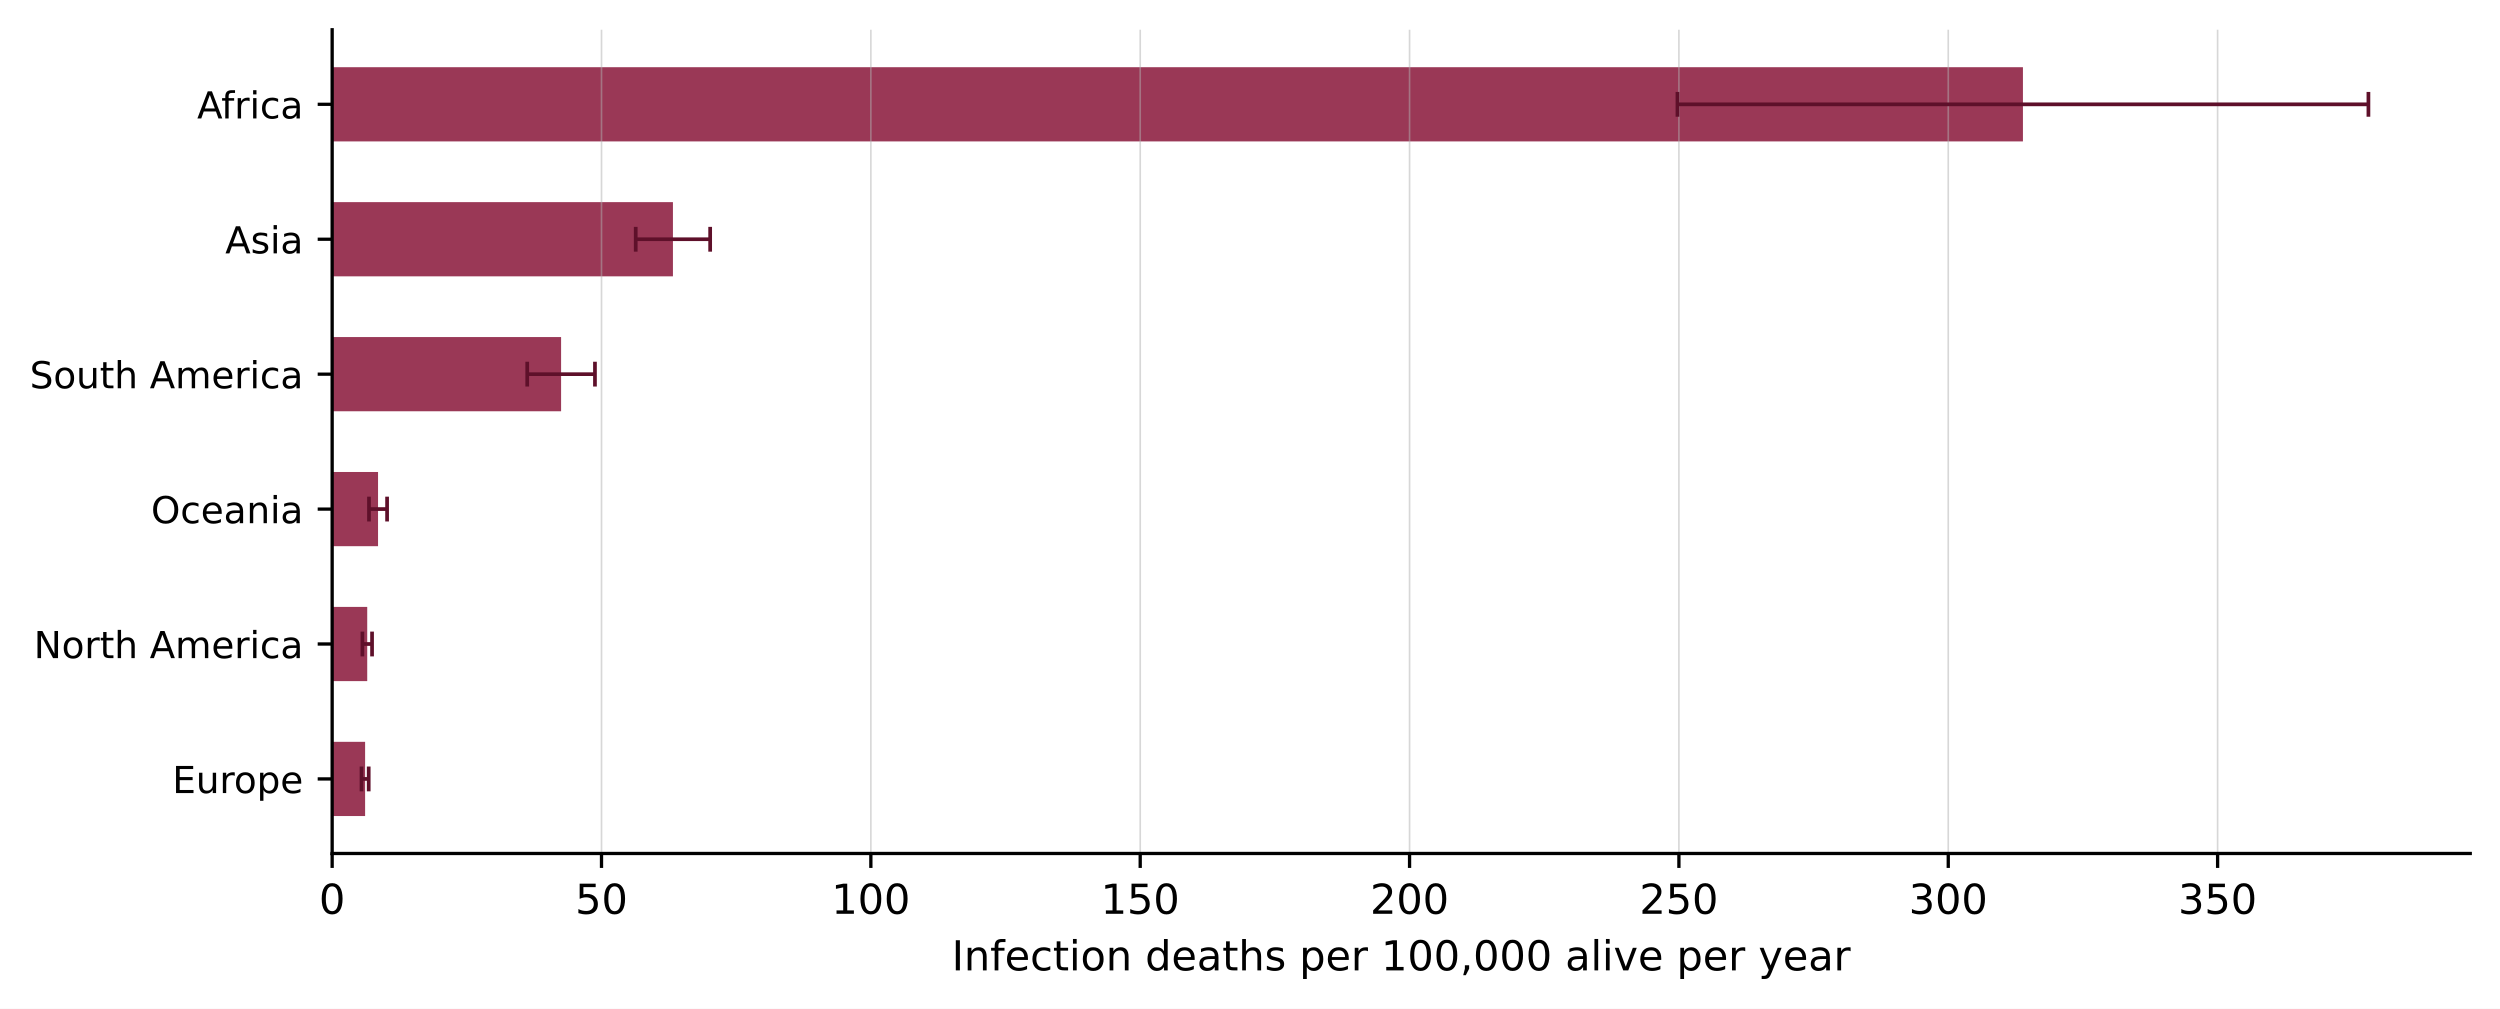
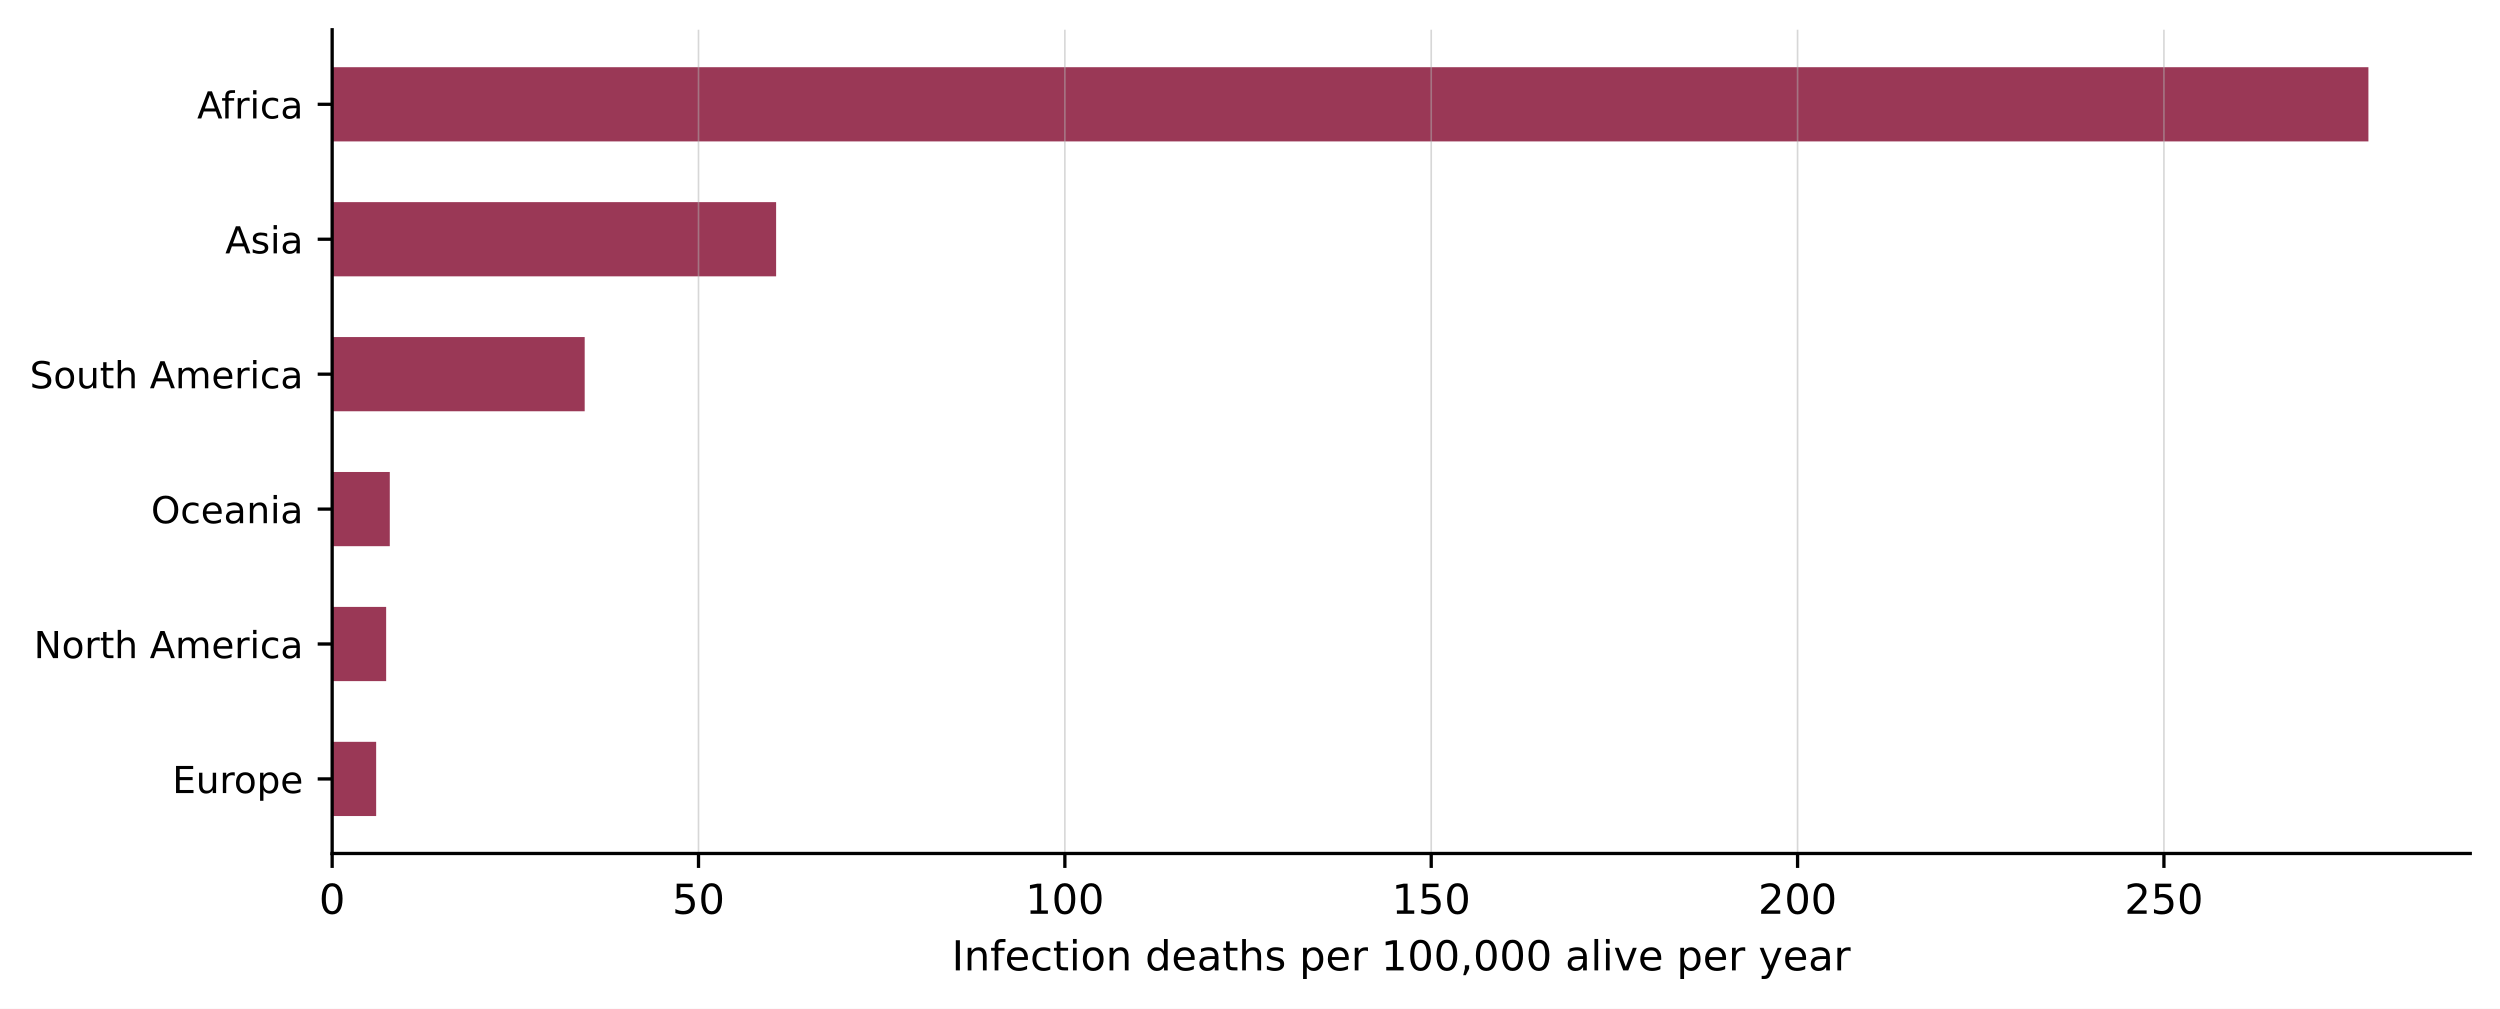
<svg xmlns="http://www.w3.org/2000/svg" xmlns:xlink="http://www.w3.org/1999/xlink" width="604.702pt" height="243.996pt" viewBox="0 0 604.702 243.996" version="1.1">
  <defs>
    <style type="text/css">*{stroke-linejoin: round; stroke-linecap: butt}</style>
  </defs>
  <g id="figure_1">
    <g id="patch_1">
      <path d="M 0 243.996  L 604.702 243.996  L 604.702 0  L 0 0  z " style="fill: #ffffff" />
    </g>
    <g id="axes_1">
      <g id="patch_2">
        <path d="M 80.342 206.44  L 597.502 206.44  L 597.502 7.2  L 80.342 7.2  z " style="fill: #ffffff" />
      </g>
      <g id="patch_3">
-         <path d="M 80.342 197.384  L 88.312 197.384  L 88.312 179.434  L 80.342 179.434  z " clip-path="url(#pa3aabe241b)" style="fill: #8c1d40; opacity: 0.88" />
+         <path d="M 80.342 197.384  L 90.985 197.384  L 90.985 179.434  L 80.342 179.434  z " clip-path="url(#p1174bcd8d8)" style="fill: #8c1d40; opacity: 0.88" />
      </g>
      <g id="patch_4">
-         <path d="M 80.342 164.748  L 88.825 164.748  L 88.825 146.799  L 80.342 146.799  z " clip-path="url(#pa3aabe241b)" style="fill: #8c1d40; opacity: 0.88" />
+         <path d="M 80.342 164.748  L 93.402 164.748  L 93.402 146.799  L 80.342 146.799  z " clip-path="url(#p1174bcd8d8)" style="fill: #8c1d40; opacity: 0.88" />
      </g>
      <g id="patch_5">
-         <path d="M 80.342 132.113  L 91.441 132.113  L 91.441 114.163  L 80.342 114.163  z " clip-path="url(#pa3aabe241b)" style="fill: #8c1d40; opacity: 0.88" />
+         <path d="M 80.342 132.113  L 94.282 132.113  L 94.282 114.163  L 80.342 114.163  z " clip-path="url(#p1174bcd8d8)" style="fill: #8c1d40; opacity: 0.88" />
      </g>
      <g id="patch_6">
-         <path d="M 80.342 99.477  L 135.718 99.477  L 135.718 81.527  L 80.342 81.527  z " clip-path="url(#pa3aabe241b)" style="fill: #8c1d40; opacity: 0.88" />
+         <path d="M 80.342 99.477  L 141.426 99.477  L 141.426 81.527  L 80.342 81.527  z " clip-path="url(#p1174bcd8d8)" style="fill: #8c1d40; opacity: 0.88" />
      </g>
      <g id="patch_7">
-         <path d="M 80.342 66.841  L 162.77 66.841  L 162.77 48.892  L 80.342 48.892  z " clip-path="url(#pa3aabe241b)" style="fill: #8c1d40; opacity: 0.88" />
+         <path d="M 80.342 66.841  L 187.727 66.841  L 187.727 48.892  L 80.342 48.892  z " clip-path="url(#p1174bcd8d8)" style="fill: #8c1d40; opacity: 0.88" />
      </g>
      <g id="patch_8">
-         <path d="M 80.342 34.206  L 489.309 34.206  L 489.309 16.256  L 80.342 16.256  z " clip-path="url(#pa3aabe241b)" style="fill: #8c1d40; opacity: 0.88" />
+         <path d="M 80.342 34.206  L 572.875 34.206  L 572.875 16.256  L 80.342 16.256  z " clip-path="url(#p1174bcd8d8)" style="fill: #8c1d40; opacity: 0.88" />
      </g>
      <g id="matplotlib.axis_1">
        <g id="xtick_1">
          <g id="line2d_1">
-             <path d="M 80.342 206.44  L 80.342 7.2  " clip-path="url(#pa3aabe241b)" style="fill: none; stroke: #b0b0b0; stroke-opacity: 0.5; stroke-width: 0.4; stroke-linecap: square" />
+             <path d="M 80.342 206.44  L 80.342 7.2  " clip-path="url(#p1174bcd8d8)" style="fill: none; stroke: #b0b0b0; stroke-opacity: 0.5; stroke-width: 0.4; stroke-linecap: square" />
          </g>
          <g id="line2d_2">
            <defs>
-               <path id="mbb9891db0e" d="M 0 0  L 0 3.5  " style="stroke: #000000; stroke-width: 0.8" />
+               <path id="m2be6d222ef" d="M 0 0  L 0 3.5  " style="stroke: #000000; stroke-width: 0.8" />
            </defs>
            <g>
-               <use xlink:href="#mbb9891db0e" x="80.342" y="206.44" style="stroke: #000000; stroke-width: 0.8" />
+               <use xlink:href="#m2be6d222ef" x="80.342" y="206.44" style="stroke: #000000; stroke-width: 0.8" />
            </g>
          </g>
          <g id="text_1">
            <g transform="translate(77.16031 221.0384) scale(0.1 -0.1)">
              <defs>
                <path id="DejaVuSans-30" d="M 2034 4250  Q 1547 4250 1301 3770  Q 1056 3291 1056 2328  Q 1056 1369 1301 889  Q 1547 409 2034 409  Q 2525 409 2770 889  Q 3016 1369 3016 2328  Q 3016 3291 2770 3770  Q 2525 4250 2034 4250  z M 2034 4750  Q 2819 4750 3233 4129  Q 3647 3509 3647 2328  Q 3647 1150 3233 529  Q 2819 -91 2034 -91  Q 1250 -91 836 529  Q 422 1150 422 2328  Q 422 3509 836 4129  Q 1250 4750 2034 4750  z " transform="scale(0.015625)" />
              </defs>
              <use xlink:href="#DejaVuSans-30" />
            </g>
          </g>
        </g>
        <g id="xtick_2">
          <g id="line2d_3">
-             <path d="M 145.492 206.44  L 145.492 7.2  " clip-path="url(#pa3aabe241b)" style="fill: none; stroke: #b0b0b0; stroke-opacity: 0.5; stroke-width: 0.4; stroke-linecap: square" />
+             <path d="M 168.956 206.44  L 168.956 7.2  " clip-path="url(#p1174bcd8d8)" style="fill: none; stroke: #b0b0b0; stroke-opacity: 0.5; stroke-width: 0.4; stroke-linecap: square" />
          </g>
          <g id="line2d_4">
            <g>
-               <use xlink:href="#mbb9891db0e" x="145.492" y="206.44" style="stroke: #000000; stroke-width: 0.8" />
+               <use xlink:href="#m2be6d222ef" x="168.956" y="206.44" style="stroke: #000000; stroke-width: 0.8" />
            </g>
          </g>
          <g id="text_2">
-             <g transform="translate(139.1298 221.0384) scale(0.1 -0.1)">
+             <g transform="translate(162.5933 221.0384) scale(0.1 -0.1)">
              <defs>
                <path id="DejaVuSans-35" d="M 691 4666  L 3169 4666  L 3169 4134  L 1269 4134  L 1269 2991  Q 1406 3038 1543 3061  Q 1681 3084 1819 3084  Q 2600 3084 3056 2656  Q 3513 2228 3513 1497  Q 3513 744 3044 326  Q 2575 -91 1722 -91  Q 1428 -91 1123 -41  Q 819 9 494 109  L 494 744  Q 775 591 1075 516  Q 1375 441 1709 441  Q 2250 441 2565 725  Q 2881 1009 2881 1497  Q 2881 1984 2565 2268  Q 2250 2553 1709 2553  Q 1456 2553 1204 2497  Q 953 2441 691 2322  L 691 4666  z " transform="scale(0.015625)" />
              </defs>
              <use xlink:href="#DejaVuSans-35" />
              <use xlink:href="#DejaVuSans-30" transform="translate(63.62305 0)" />
            </g>
          </g>
        </g>
        <g id="xtick_3">
          <g id="line2d_5">
-             <path d="M 210.643 206.44  L 210.643 7.2  " clip-path="url(#pa3aabe241b)" style="fill: none; stroke: #b0b0b0; stroke-opacity: 0.5; stroke-width: 0.4; stroke-linecap: square" />
+             <path d="M 257.57 206.44  L 257.57 7.2  " clip-path="url(#p1174bcd8d8)" style="fill: none; stroke: #b0b0b0; stroke-opacity: 0.5; stroke-width: 0.4; stroke-linecap: square" />
          </g>
          <g id="line2d_6">
            <g>
-               <use xlink:href="#mbb9891db0e" x="210.643" y="206.44" style="stroke: #000000; stroke-width: 0.8" />
+               <use xlink:href="#m2be6d222ef" x="257.57" y="206.44" style="stroke: #000000; stroke-width: 0.8" />
            </g>
          </g>
          <g id="text_3">
-             <g transform="translate(201.0993 221.0384) scale(0.1 -0.1)">
+             <g transform="translate(248.0264 221.0384) scale(0.1 -0.1)">
              <defs>
                <path id="DejaVuSans-31" d="M 794 531  L 1825 531  L 1825 4091  L 703 3866  L 703 4441  L 1819 4666  L 2450 4666  L 2450 531  L 3481 531  L 3481 0  L 794 0  L 794 531  z " transform="scale(0.015625)" />
              </defs>
              <use xlink:href="#DejaVuSans-31" />
              <use xlink:href="#DejaVuSans-30" transform="translate(63.62305 0)" />
              <use xlink:href="#DejaVuSans-30" transform="translate(127.2461 0)" />
            </g>
          </g>
        </g>
        <g id="xtick_4">
          <g id="line2d_7">
-             <path d="M 275.794 206.44  L 275.794 7.2  " clip-path="url(#pa3aabe241b)" style="fill: none; stroke: #b0b0b0; stroke-opacity: 0.5; stroke-width: 0.4; stroke-linecap: square" />
+             <path d="M 346.184 206.44  L 346.184 7.2  " clip-path="url(#p1174bcd8d8)" style="fill: none; stroke: #b0b0b0; stroke-opacity: 0.5; stroke-width: 0.4; stroke-linecap: square" />
          </g>
          <g id="line2d_8">
            <g>
-               <use xlink:href="#mbb9891db0e" x="275.794" y="206.44" style="stroke: #000000; stroke-width: 0.8" />
+               <use xlink:href="#m2be6d222ef" x="346.184" y="206.44" style="stroke: #000000; stroke-width: 0.8" />
            </g>
          </g>
          <g id="text_4">
-             <g transform="translate(266.2501 221.0384) scale(0.1 -0.1)">
+             <g transform="translate(336.6406 221.0384) scale(0.1 -0.1)">
              <use xlink:href="#DejaVuSans-31" />
              <use xlink:href="#DejaVuSans-35" transform="translate(63.62305 0)" />
              <use xlink:href="#DejaVuSans-30" transform="translate(127.2461 0)" />
            </g>
          </g>
        </g>
        <g id="xtick_5">
          <g id="line2d_9">
-             <path d="M 340.945 206.44  L 340.945 7.2  " clip-path="url(#pa3aabe241b)" style="fill: none; stroke: #b0b0b0; stroke-opacity: 0.5; stroke-width: 0.4; stroke-linecap: square" />
+             <path d="M 434.799 206.44  L 434.799 7.2  " clip-path="url(#p1174bcd8d8)" style="fill: none; stroke: #b0b0b0; stroke-opacity: 0.5; stroke-width: 0.4; stroke-linecap: square" />
          </g>
          <g id="line2d_10">
            <g>
-               <use xlink:href="#mbb9891db0e" x="340.945" y="206.44" style="stroke: #000000; stroke-width: 0.8" />
+               <use xlink:href="#m2be6d222ef" x="434.799" y="206.44" style="stroke: #000000; stroke-width: 0.8" />
            </g>
          </g>
          <g id="text_5">
-             <g transform="translate(331.4009 221.0384) scale(0.1 -0.1)">
+             <g transform="translate(425.2549 221.0384) scale(0.1 -0.1)">
              <defs>
                <path id="DejaVuSans-32" d="M 1228 531  L 3431 531  L 3431 0  L 469 0  L 469 531  Q 828 903 1448 1529  Q 2069 2156 2228 2338  Q 2531 2678 2651 2914  Q 2772 3150 2772 3378  Q 2772 3750 2511 3984  Q 2250 4219 1831 4219  Q 1534 4219 1204 4116  Q 875 4013 500 3803  L 500 4441  Q 881 4594 1212 4672  Q 1544 4750 1819 4750  Q 2544 4750 2975 4387  Q 3406 4025 3406 3419  Q 3406 3131 3298 2873  Q 3191 2616 2906 2266  Q 2828 2175 2409 1742  Q 1991 1309 1228 531  z " transform="scale(0.015625)" />
              </defs>
              <use xlink:href="#DejaVuSans-32" />
              <use xlink:href="#DejaVuSans-30" transform="translate(63.62305 0)" />
              <use xlink:href="#DejaVuSans-30" transform="translate(127.2461 0)" />
            </g>
          </g>
        </g>
        <g id="xtick_6">
          <g id="line2d_11">
-             <path d="M 406.095 206.44  L 406.095 7.2  " clip-path="url(#pa3aabe241b)" style="fill: none; stroke: #b0b0b0; stroke-opacity: 0.5; stroke-width: 0.4; stroke-linecap: square" />
+             <path d="M 523.413 206.44  L 523.413 7.2  " clip-path="url(#p1174bcd8d8)" style="fill: none; stroke: #b0b0b0; stroke-opacity: 0.5; stroke-width: 0.4; stroke-linecap: square" />
          </g>
          <g id="line2d_12">
            <g>
-               <use xlink:href="#mbb9891db0e" x="406.095" y="206.44" style="stroke: #000000; stroke-width: 0.8" />
+               <use xlink:href="#m2be6d222ef" x="523.413" y="206.44" style="stroke: #000000; stroke-width: 0.8" />
            </g>
          </g>
          <g id="text_6">
-             <g transform="translate(396.5516 221.0384) scale(0.1 -0.1)">
+             <g transform="translate(513.8692 221.0384) scale(0.1 -0.1)">
              <use xlink:href="#DejaVuSans-32" />
              <use xlink:href="#DejaVuSans-35" transform="translate(63.62305 0)" />
              <use xlink:href="#DejaVuSans-30" transform="translate(127.2461 0)" />
            </g>
          </g>
        </g>
-         <g id="xtick_7">
-           <g id="line2d_13">
-             <path d="M 471.246 206.44  L 471.246 7.2  " clip-path="url(#pa3aabe241b)" style="fill: none; stroke: #b0b0b0; stroke-opacity: 0.5; stroke-width: 0.4; stroke-linecap: square" />
-           </g>
-           <g id="line2d_14">
-             <g>
-               <use xlink:href="#mbb9891db0e" x="471.246" y="206.44" style="stroke: #000000; stroke-width: 0.8" />
-             </g>
-           </g>
-           <g id="text_7">
-             <g transform="translate(461.7024 221.0384) scale(0.1 -0.1)">
-               <defs>
-                 <path id="DejaVuSans-33" d="M 2597 2516  Q 3050 2419 3304 2112  Q 3559 1806 3559 1356  Q 3559 666 3084 287  Q 2609 -91 1734 -91  Q 1441 -91 1130 -33  Q 819 25 488 141  L 488 750  Q 750 597 1062 519  Q 1375 441 1716 441  Q 2309 441 2620 675  Q 2931 909 2931 1356  Q 2931 1769 2642 2001  Q 2353 2234 1838 2234  L 1294 2234  L 1294 2753  L 1863 2753  Q 2328 2753 2575 2939  Q 2822 3125 2822 3475  Q 2822 3834 2567 4026  Q 2313 4219 1838 4219  Q 1578 4219 1281 4162  Q 984 4106 628 3988  L 628 4550  Q 988 4650 1302 4700  Q 1616 4750 1894 4750  Q 2613 4750 3031 4423  Q 3450 4097 3450 3541  Q 3450 3153 3228 2886  Q 3006 2619 2597 2516  z " transform="scale(0.015625)" />
-               </defs>
-               <use xlink:href="#DejaVuSans-33" />
-               <use xlink:href="#DejaVuSans-30" transform="translate(63.62305 0)" />
-               <use xlink:href="#DejaVuSans-30" transform="translate(127.2461 0)" />
-             </g>
-           </g>
-         </g>
-         <g id="xtick_8">
-           <g id="line2d_15">
-             <path d="M 536.397 206.44  L 536.397 7.2  " clip-path="url(#pa3aabe241b)" style="fill: none; stroke: #b0b0b0; stroke-opacity: 0.5; stroke-width: 0.4; stroke-linecap: square" />
-           </g>
-           <g id="line2d_16">
-             <g>
-               <use xlink:href="#mbb9891db0e" x="536.397" y="206.44" style="stroke: #000000; stroke-width: 0.8" />
-             </g>
-           </g>
-           <g id="text_8">
-             <g transform="translate(526.8531 221.0384) scale(0.1 -0.1)">
-               <use xlink:href="#DejaVuSans-33" />
-               <use xlink:href="#DejaVuSans-35" transform="translate(63.62305 0)" />
-               <use xlink:href="#DejaVuSans-30" transform="translate(127.2461 0)" />
-             </g>
-           </g>
-         </g>
-         <g id="text_9">
+         <g id="text_7">
          <g transform="translate(230.2091 234.7166) scale(0.1 -0.1)">
            <defs>
              <path id="DejaVuSans-49" d="M 628 4666  L 1259 4666  L 1259 0  L 628 0  L 628 4666  z " transform="scale(0.015625)" />
              <path id="DejaVuSans-6e" d="M 3513 2113  L 3513 0  L 2938 0  L 2938 2094  Q 2938 2591 2744 2837  Q 2550 3084 2163 3084  Q 1697 3084 1428 2787  Q 1159 2491 1159 1978  L 1159 0  L 581 0  L 581 3500  L 1159 3500  L 1159 2956  Q 1366 3272 1645 3428  Q 1925 3584 2291 3584  Q 2894 3584 3203 3211  Q 3513 2838 3513 2113  z " transform="scale(0.015625)" />
              <path id="DejaVuSans-66" d="M 2375 4863  L 2375 4384  L 1825 4384  Q 1516 4384 1395 4259  Q 1275 4134 1275 3809  L 1275 3500  L 2222 3500  L 2222 3053  L 1275 3053  L 1275 0  L 697 0  L 697 3053  L 147 3053  L 147 3500  L 697 3500  L 697 3744  Q 697 4328 969 4595  Q 1241 4863 1831 4863  L 2375 4863  z " transform="scale(0.015625)" />
              <path id="DejaVuSans-65" d="M 3597 1894  L 3597 1613  L 953 1613  Q 991 1019 1311 708  Q 1631 397 2203 397  Q 2534 397 2845 478  Q 3156 559 3463 722  L 3463 178  Q 3153 47 2828 -22  Q 2503 -91 2169 -91  Q 1331 -91 842 396  Q 353 884 353 1716  Q 353 2575 817 3079  Q 1281 3584 2069 3584  Q 2775 3584 3186 3129  Q 3597 2675 3597 1894  z M 3022 2063  Q 3016 2534 2758 2815  Q 2500 3097 2075 3097  Q 1594 3097 1305 2825  Q 1016 2553 972 2059  L 3022 2063  z " transform="scale(0.015625)" />
              <path id="DejaVuSans-63" d="M 3122 3366  L 3122 2828  Q 2878 2963 2633 3030  Q 2388 3097 2138 3097  Q 1578 3097 1268 2742  Q 959 2388 959 1747  Q 959 1106 1268 751  Q 1578 397 2138 397  Q 2388 397 2633 464  Q 2878 531 3122 666  L 3122 134  Q 2881 22 2623 -34  Q 2366 -91 2075 -91  Q 1284 -91 818 406  Q 353 903 353 1747  Q 353 2603 823 3093  Q 1294 3584 2113 3584  Q 2378 3584 2631 3529  Q 2884 3475 3122 3366  z " transform="scale(0.015625)" />
              <path id="DejaVuSans-74" d="M 1172 4494  L 1172 3500  L 2356 3500  L 2356 3053  L 1172 3053  L 1172 1153  Q 1172 725 1289 603  Q 1406 481 1766 481  L 2356 481  L 2356 0  L 1766 0  Q 1100 0 847 248  Q 594 497 594 1153  L 594 3053  L 172 3053  L 172 3500  L 594 3500  L 594 4494  L 1172 4494  z " transform="scale(0.015625)" />
              <path id="DejaVuSans-69" d="M 603 3500  L 1178 3500  L 1178 0  L 603 0  L 603 3500  z M 603 4863  L 1178 4863  L 1178 4134  L 603 4134  L 603 4863  z " transform="scale(0.015625)" />
              <path id="DejaVuSans-6f" d="M 1959 3097  Q 1497 3097 1228 2736  Q 959 2375 959 1747  Q 959 1119 1226 758  Q 1494 397 1959 397  Q 2419 397 2687 759  Q 2956 1122 2956 1747  Q 2956 2369 2687 2733  Q 2419 3097 1959 3097  z M 1959 3584  Q 2709 3584 3137 3096  Q 3566 2609 3566 1747  Q 3566 888 3137 398  Q 2709 -91 1959 -91  Q 1206 -91 779 398  Q 353 888 353 1747  Q 353 2609 779 3096  Q 1206 3584 1959 3584  z " transform="scale(0.015625)" />
              <path id="DejaVuSans-20" transform="scale(0.015625)" />
              <path id="DejaVuSans-64" d="M 2906 2969  L 2906 4863  L 3481 4863  L 3481 0  L 2906 0  L 2906 525  Q 2725 213 2448 61  Q 2172 -91 1784 -91  Q 1150 -91 751 415  Q 353 922 353 1747  Q 353 2572 751 3078  Q 1150 3584 1784 3584  Q 2172 3584 2448 3432  Q 2725 3281 2906 2969  z M 947 1747  Q 947 1113 1208 752  Q 1469 391 1925 391  Q 2381 391 2643 752  Q 2906 1113 2906 1747  Q 2906 2381 2643 2742  Q 2381 3103 1925 3103  Q 1469 3103 1208 2742  Q 947 2381 947 1747  z " transform="scale(0.015625)" />
              <path id="DejaVuSans-61" d="M 2194 1759  Q 1497 1759 1228 1600  Q 959 1441 959 1056  Q 959 750 1161 570  Q 1363 391 1709 391  Q 2188 391 2477 730  Q 2766 1069 2766 1631  L 2766 1759  L 2194 1759  z M 3341 1997  L 3341 0  L 2766 0  L 2766 531  Q 2569 213 2275 61  Q 1981 -91 1556 -91  Q 1019 -91 701 211  Q 384 513 384 1019  Q 384 1609 779 1909  Q 1175 2209 1959 2209  L 2766 2209  L 2766 2266  Q 2766 2663 2505 2880  Q 2244 3097 1772 3097  Q 1472 3097 1187 3025  Q 903 2953 641 2809  L 641 3341  Q 956 3463 1253 3523  Q 1550 3584 1831 3584  Q 2591 3584 2966 3190  Q 3341 2797 3341 1997  z " transform="scale(0.015625)" />
              <path id="DejaVuSans-68" d="M 3513 2113  L 3513 0  L 2938 0  L 2938 2094  Q 2938 2591 2744 2837  Q 2550 3084 2163 3084  Q 1697 3084 1428 2787  Q 1159 2491 1159 1978  L 1159 0  L 581 0  L 581 4863  L 1159 4863  L 1159 2956  Q 1366 3272 1645 3428  Q 1925 3584 2291 3584  Q 2894 3584 3203 3211  Q 3513 2838 3513 2113  z " transform="scale(0.015625)" />
              <path id="DejaVuSans-73" d="M 2834 3397  L 2834 2853  Q 2591 2978 2328 3040  Q 2066 3103 1784 3103  Q 1356 3103 1142 2972  Q 928 2841 928 2578  Q 928 2378 1081 2264  Q 1234 2150 1697 2047  L 1894 2003  Q 2506 1872 2764 1633  Q 3022 1394 3022 966  Q 3022 478 2636 193  Q 2250 -91 1575 -91  Q 1294 -91 989 -36  Q 684 19 347 128  L 347 722  Q 666 556 975 473  Q 1284 391 1588 391  Q 1994 391 2212 530  Q 2431 669 2431 922  Q 2431 1156 2273 1281  Q 2116 1406 1581 1522  L 1381 1569  Q 847 1681 609 1914  Q 372 2147 372 2553  Q 372 3047 722 3315  Q 1072 3584 1716 3584  Q 2034 3584 2315 3537  Q 2597 3491 2834 3397  z " transform="scale(0.015625)" />
              <path id="DejaVuSans-70" d="M 1159 525  L 1159 -1331  L 581 -1331  L 581 3500  L 1159 3500  L 1159 2969  Q 1341 3281 1617 3432  Q 1894 3584 2278 3584  Q 2916 3584 3314 3078  Q 3713 2572 3713 1747  Q 3713 922 3314 415  Q 2916 -91 2278 -91  Q 1894 -91 1617 61  Q 1341 213 1159 525  z M 3116 1747  Q 3116 2381 2855 2742  Q 2594 3103 2138 3103  Q 1681 3103 1420 2742  Q 1159 2381 1159 1747  Q 1159 1113 1420 752  Q 1681 391 2138 391  Q 2594 391 2855 752  Q 3116 1113 3116 1747  z " transform="scale(0.015625)" />
              <path id="DejaVuSans-72" d="M 2631 2963  Q 2534 3019 2420 3045  Q 2306 3072 2169 3072  Q 1681 3072 1420 2755  Q 1159 2438 1159 1844  L 1159 0  L 581 0  L 581 3500  L 1159 3500  L 1159 2956  Q 1341 3275 1631 3429  Q 1922 3584 2338 3584  Q 2397 3584 2469 3576  Q 2541 3569 2628 3553  L 2631 2963  z " transform="scale(0.015625)" />
              <path id="DejaVuSans-2c" d="M 750 794  L 1409 794  L 1409 256  L 897 -744  L 494 -744  L 750 256  L 750 794  z " transform="scale(0.015625)" />
              <path id="DejaVuSans-6c" d="M 603 4863  L 1178 4863  L 1178 0  L 603 0  L 603 4863  z " transform="scale(0.015625)" />
              <path id="DejaVuSans-76" d="M 191 3500  L 800 3500  L 1894 563  L 2988 3500  L 3597 3500  L 2284 0  L 1503 0  L 191 3500  z " transform="scale(0.015625)" />
              <path id="DejaVuSans-79" d="M 2059 -325  Q 1816 -950 1584 -1140  Q 1353 -1331 966 -1331  L 506 -1331  L 506 -850  L 844 -850  Q 1081 -850 1212 -737  Q 1344 -625 1503 -206  L 1606 56  L 191 3500  L 800 3500  L 1894 763  L 2988 3500  L 3597 3500  L 2059 -325  z " transform="scale(0.015625)" />
            </defs>
            <use xlink:href="#DejaVuSans-49" />
            <use xlink:href="#DejaVuSans-6e" transform="translate(29.49219 0)" />
            <use xlink:href="#DejaVuSans-66" transform="translate(92.87109 0)" />
            <use xlink:href="#DejaVuSans-65" transform="translate(128.0762 0)" />
            <use xlink:href="#DejaVuSans-63" transform="translate(189.5996 0)" />
            <use xlink:href="#DejaVuSans-74" transform="translate(244.5801 0)" />
            <use xlink:href="#DejaVuSans-69" transform="translate(283.7891 0)" />
            <use xlink:href="#DejaVuSans-6f" transform="translate(311.5723 0)" />
            <use xlink:href="#DejaVuSans-6e" transform="translate(372.7539 0)" />
            <use xlink:href="#DejaVuSans-20" transform="translate(436.1328 0)" />
            <use xlink:href="#DejaVuSans-64" transform="translate(467.9199 0)" />
            <use xlink:href="#DejaVuSans-65" transform="translate(531.3965 0)" />
            <use xlink:href="#DejaVuSans-61" transform="translate(592.9199 0)" />
            <use xlink:href="#DejaVuSans-74" transform="translate(654.1992 0)" />
            <use xlink:href="#DejaVuSans-68" transform="translate(693.4082 0)" />
            <use xlink:href="#DejaVuSans-73" transform="translate(756.7871 0)" />
            <use xlink:href="#DejaVuSans-20" transform="translate(808.8867 0)" />
            <use xlink:href="#DejaVuSans-70" transform="translate(840.6738 0)" />
            <use xlink:href="#DejaVuSans-65" transform="translate(904.1504 0)" />
            <use xlink:href="#DejaVuSans-72" transform="translate(965.6738 0)" />
            <use xlink:href="#DejaVuSans-20" transform="translate(1006.787 0)" />
            <use xlink:href="#DejaVuSans-31" transform="translate(1038.574 0)" />
            <use xlink:href="#DejaVuSans-30" transform="translate(1102.197 0)" />
            <use xlink:href="#DejaVuSans-30" transform="translate(1165.82 0)" />
            <use xlink:href="#DejaVuSans-2c" transform="translate(1229.443 0)" />
            <use xlink:href="#DejaVuSans-30" transform="translate(1261.23 0)" />
            <use xlink:href="#DejaVuSans-30" transform="translate(1324.854 0)" />
            <use xlink:href="#DejaVuSans-30" transform="translate(1388.477 0)" />
            <use xlink:href="#DejaVuSans-20" transform="translate(1452.1 0)" />
            <use xlink:href="#DejaVuSans-61" transform="translate(1483.887 0)" />
            <use xlink:href="#DejaVuSans-6c" transform="translate(1545.166 0)" />
            <use xlink:href="#DejaVuSans-69" transform="translate(1572.949 0)" />
            <use xlink:href="#DejaVuSans-76" transform="translate(1600.732 0)" />
            <use xlink:href="#DejaVuSans-65" transform="translate(1659.912 0)" />
            <use xlink:href="#DejaVuSans-20" transform="translate(1721.436 0)" />
            <use xlink:href="#DejaVuSans-70" transform="translate(1753.223 0)" />
            <use xlink:href="#DejaVuSans-65" transform="translate(1816.699 0)" />
            <use xlink:href="#DejaVuSans-72" transform="translate(1878.223 0)" />
            <use xlink:href="#DejaVuSans-20" transform="translate(1919.336 0)" />
            <use xlink:href="#DejaVuSans-79" transform="translate(1951.123 0)" />
            <use xlink:href="#DejaVuSans-65" transform="translate(2010.303 0)" />
            <use xlink:href="#DejaVuSans-61" transform="translate(2071.826 0)" />
            <use xlink:href="#DejaVuSans-72" transform="translate(2133.105 0)" />
          </g>
        </g>
      </g>
      <g id="matplotlib.axis_2">
        <g id="ytick_1">
-           <g id="line2d_17">
+           <g id="line2d_13">
            <defs>
-               <path id="m77c57bd47b" d="M 0 0  L -3.5 0  " style="stroke: #000000; stroke-width: 0.8" />
+               <path id="mf28559c773" d="M 0 0  L -3.5 0  " style="stroke: #000000; stroke-width: 0.8" />
            </defs>
            <g>
-               <use xlink:href="#m77c57bd47b" x="80.342" y="188.409" style="stroke: #000000; stroke-width: 0.8" />
-             </g>
-           </g>
-           <g id="text_10">
+               <use xlink:href="#mf28559c773" x="80.342" y="188.409" style="stroke: #000000; stroke-width: 0.8" />
+             </g>
+           </g>
+           <g id="text_8">
            <g transform="translate(41.69531 191.8282) scale(0.09 -0.09)">
              <defs>
                <path id="DejaVuSans-45" d="M 628 4666  L 3578 4666  L 3578 4134  L 1259 4134  L 1259 2753  L 3481 2753  L 3481 2222  L 1259 2222  L 1259 531  L 3634 531  L 3634 0  L 628 0  L 628 4666  z " transform="scale(0.015625)" />
                <path id="DejaVuSans-75" d="M 544 1381  L 544 3500  L 1119 3500  L 1119 1403  Q 1119 906 1312 657  Q 1506 409 1894 409  Q 2359 409 2629 706  Q 2900 1003 2900 1516  L 2900 3500  L 3475 3500  L 3475 0  L 2900 0  L 2900 538  Q 2691 219 2414 64  Q 2138 -91 1772 -91  Q 1169 -91 856 284  Q 544 659 544 1381  z M 1991 3584  L 1991 3584  z " transform="scale(0.015625)" />
              </defs>
              <use xlink:href="#DejaVuSans-45" />
              <use xlink:href="#DejaVuSans-75" transform="translate(63.18359 0)" />
              <use xlink:href="#DejaVuSans-72" transform="translate(126.5625 0)" />
              <use xlink:href="#DejaVuSans-6f" transform="translate(165.4258 0)" />
              <use xlink:href="#DejaVuSans-70" transform="translate(226.6074 0)" />
              <use xlink:href="#DejaVuSans-65" transform="translate(290.084 0)" />
            </g>
          </g>
        </g>
        <g id="ytick_2">
-           <g id="line2d_18">
-             <g>
-               <use xlink:href="#m77c57bd47b" x="80.342" y="155.773" style="stroke: #000000; stroke-width: 0.8" />
-             </g>
-           </g>
-           <g id="text_11">
+           <g id="line2d_14">
+             <g>
+               <use xlink:href="#mf28559c773" x="80.342" y="155.773" style="stroke: #000000; stroke-width: 0.8" />
+             </g>
+           </g>
+           <g id="text_9">
            <g transform="translate(8.184375 159.1926) scale(0.09 -0.09)">
              <defs>
                <path id="DejaVuSans-4e" d="M 628 4666  L 1478 4666  L 3547 763  L 3547 4666  L 4159 4666  L 4159 0  L 3309 0  L 1241 3903  L 1241 0  L 628 0  L 628 4666  z " transform="scale(0.015625)" />
                <path id="DejaVuSans-41" d="M 2188 4044  L 1331 1722  L 3047 1722  L 2188 4044  z M 1831 4666  L 2547 4666  L 4325 0  L 3669 0  L 3244 1197  L 1141 1197  L 716 0  L 50 0  L 1831 4666  z " transform="scale(0.015625)" />
                <path id="DejaVuSans-6d" d="M 3328 2828  Q 3544 3216 3844 3400  Q 4144 3584 4550 3584  Q 5097 3584 5394 3201  Q 5691 2819 5691 2113  L 5691 0  L 5113 0  L 5113 2094  Q 5113 2597 4934 2840  Q 4756 3084 4391 3084  Q 3944 3084 3684 2787  Q 3425 2491 3425 1978  L 3425 0  L 2847 0  L 2847 2094  Q 2847 2600 2669 2842  Q 2491 3084 2119 3084  Q 1678 3084 1418 2786  Q 1159 2488 1159 1978  L 1159 0  L 581 0  L 581 3500  L 1159 3500  L 1159 2956  Q 1356 3278 1631 3431  Q 1906 3584 2284 3584  Q 2666 3584 2933 3390  Q 3200 3197 3328 2828  z " transform="scale(0.015625)" />
              </defs>
              <use xlink:href="#DejaVuSans-4e" />
              <use xlink:href="#DejaVuSans-6f" transform="translate(74.80469 0)" />
              <use xlink:href="#DejaVuSans-72" transform="translate(135.9863 0)" />
              <use xlink:href="#DejaVuSans-74" transform="translate(177.0996 0)" />
              <use xlink:href="#DejaVuSans-68" transform="translate(216.3086 0)" />
              <use xlink:href="#DejaVuSans-20" transform="translate(279.6875 0)" />
              <use xlink:href="#DejaVuSans-41" transform="translate(311.4746 0)" />
              <use xlink:href="#DejaVuSans-6d" transform="translate(379.8828 0)" />
              <use xlink:href="#DejaVuSans-65" transform="translate(477.2949 0)" />
              <use xlink:href="#DejaVuSans-72" transform="translate(538.8184 0)" />
              <use xlink:href="#DejaVuSans-69" transform="translate(579.9316 0)" />
              <use xlink:href="#DejaVuSans-63" transform="translate(607.7148 0)" />
              <use xlink:href="#DejaVuSans-61" transform="translate(662.6953 0)" />
            </g>
          </g>
        </g>
        <g id="ytick_3">
-           <g id="line2d_19">
-             <g>
-               <use xlink:href="#m77c57bd47b" x="80.342" y="123.138" style="stroke: #000000; stroke-width: 0.8" />
-             </g>
-           </g>
-           <g id="text_12">
+           <g id="line2d_15">
+             <g>
+               <use xlink:href="#mf28559c773" x="80.342" y="123.138" style="stroke: #000000; stroke-width: 0.8" />
+             </g>
+           </g>
+           <g id="text_10">
            <g transform="translate(36.53578 126.5571) scale(0.09 -0.09)">
              <defs>
                <path id="DejaVuSans-4f" d="M 2522 4238  Q 1834 4238 1429 3725  Q 1025 3213 1025 2328  Q 1025 1447 1429 934  Q 1834 422 2522 422  Q 3209 422 3611 934  Q 4013 1447 4013 2328  Q 4013 3213 3611 3725  Q 3209 4238 2522 4238  z M 2522 4750  Q 3503 4750 4090 4092  Q 4678 3434 4678 2328  Q 4678 1225 4090 567  Q 3503 -91 2522 -91  Q 1538 -91 948 565  Q 359 1222 359 2328  Q 359 3434 948 4092  Q 1538 4750 2522 4750  z " transform="scale(0.015625)" />
              </defs>
              <use xlink:href="#DejaVuSans-4f" />
              <use xlink:href="#DejaVuSans-63" transform="translate(78.71094 0)" />
              <use xlink:href="#DejaVuSans-65" transform="translate(133.6914 0)" />
              <use xlink:href="#DejaVuSans-61" transform="translate(195.2148 0)" />
              <use xlink:href="#DejaVuSans-6e" transform="translate(256.4941 0)" />
              <use xlink:href="#DejaVuSans-69" transform="translate(319.873 0)" />
              <use xlink:href="#DejaVuSans-61" transform="translate(347.6562 0)" />
            </g>
          </g>
        </g>
        <g id="ytick_4">
-           <g id="line2d_20">
-             <g>
-               <use xlink:href="#m77c57bd47b" x="80.342" y="90.502" style="stroke: #000000; stroke-width: 0.8" />
-             </g>
-           </g>
-           <g id="text_13">
+           <g id="line2d_16">
+             <g>
+               <use xlink:href="#mf28559c773" x="80.342" y="90.502" style="stroke: #000000; stroke-width: 0.8" />
+             </g>
+           </g>
+           <g id="text_11">
            <g transform="translate(7.2 93.92153) scale(0.09 -0.09)">
              <defs>
                <path id="DejaVuSans-53" d="M 3425 4513  L 3425 3897  Q 3066 4069 2747 4153  Q 2428 4238 2131 4238  Q 1616 4238 1336 4038  Q 1056 3838 1056 3469  Q 1056 3159 1242 3001  Q 1428 2844 1947 2747  L 2328 2669  Q 3034 2534 3370 2195  Q 3706 1856 3706 1288  Q 3706 609 3251 259  Q 2797 -91 1919 -91  Q 1588 -91 1214 -16  Q 841 59 441 206  L 441 856  Q 825 641 1194 531  Q 1563 422 1919 422  Q 2459 422 2753 634  Q 3047 847 3047 1241  Q 3047 1584 2836 1778  Q 2625 1972 2144 2069  L 1759 2144  Q 1053 2284 737 2584  Q 422 2884 422 3419  Q 422 4038 858 4394  Q 1294 4750 2059 4750  Q 2388 4750 2728 4690  Q 3069 4631 3425 4513  z " transform="scale(0.015625)" />
              </defs>
              <use xlink:href="#DejaVuSans-53" />
              <use xlink:href="#DejaVuSans-6f" transform="translate(63.47656 0)" />
              <use xlink:href="#DejaVuSans-75" transform="translate(124.6582 0)" />
              <use xlink:href="#DejaVuSans-74" transform="translate(188.0371 0)" />
              <use xlink:href="#DejaVuSans-68" transform="translate(227.2461 0)" />
              <use xlink:href="#DejaVuSans-20" transform="translate(290.625 0)" />
              <use xlink:href="#DejaVuSans-41" transform="translate(322.4121 0)" />
              <use xlink:href="#DejaVuSans-6d" transform="translate(390.8203 0)" />
              <use xlink:href="#DejaVuSans-65" transform="translate(488.2324 0)" />
              <use xlink:href="#DejaVuSans-72" transform="translate(549.7559 0)" />
              <use xlink:href="#DejaVuSans-69" transform="translate(590.8691 0)" />
              <use xlink:href="#DejaVuSans-63" transform="translate(618.6523 0)" />
              <use xlink:href="#DejaVuSans-61" transform="translate(673.6328 0)" />
            </g>
          </g>
        </g>
        <g id="ytick_5">
-           <g id="line2d_21">
-             <g>
-               <use xlink:href="#m77c57bd47b" x="80.342" y="57.867" style="stroke: #000000; stroke-width: 0.8" />
-             </g>
-           </g>
-           <g id="text_14">
+           <g id="line2d_17">
+             <g>
+               <use xlink:href="#mf28559c773" x="80.342" y="57.867" style="stroke: #000000; stroke-width: 0.8" />
+             </g>
+           </g>
+           <g id="text_12">
            <g transform="translate(54.48094 61.28598) scale(0.09 -0.09)">
              <use xlink:href="#DejaVuSans-41" />
              <use xlink:href="#DejaVuSans-73" transform="translate(68.4082 0)" />
              <use xlink:href="#DejaVuSans-69" transform="translate(120.5078 0)" />
              <use xlink:href="#DejaVuSans-61" transform="translate(148.291 0)" />
            </g>
          </g>
        </g>
        <g id="ytick_6">
-           <g id="line2d_22">
-             <g>
-               <use xlink:href="#m77c57bd47b" x="80.342" y="25.231" style="stroke: #000000; stroke-width: 0.8" />
-             </g>
-           </g>
-           <g id="text_15">
+           <g id="line2d_18">
+             <g>
+               <use xlink:href="#mf28559c773" x="80.342" y="25.231" style="stroke: #000000; stroke-width: 0.8" />
+             </g>
+           </g>
+           <g id="text_13">
            <g transform="translate(47.67891 28.65044) scale(0.09 -0.09)">
              <use xlink:href="#DejaVuSans-41" />
              <use xlink:href="#DejaVuSans-66" transform="translate(64.7832 0)" />
              <use xlink:href="#DejaVuSans-72" transform="translate(99.98828 0)" />
              <use xlink:href="#DejaVuSans-69" transform="translate(141.1016 0)" />
              <use xlink:href="#DejaVuSans-63" transform="translate(168.8848 0)" />
              <use xlink:href="#DejaVuSans-61" transform="translate(223.8652 0)" />
            </g>
          </g>
        </g>
      </g>
-       <g id="LineCollection_1">
-         <path d="M 87.443 188.409  L 89.182 188.409  " clip-path="url(#pa3aabe241b)" style="fill: none; stroke: #5e102a; stroke-width: 0.9" />
-         <path d="M 87.656 155.773  L 89.993 155.773  " clip-path="url(#pa3aabe241b)" style="fill: none; stroke: #5e102a; stroke-width: 0.9" />
-         <path d="M 89.251 123.138  L 93.63 123.138  " clip-path="url(#pa3aabe241b)" style="fill: none; stroke: #5e102a; stroke-width: 0.9" />
-         <path d="M 127.526 90.502  L 143.91 90.502  " clip-path="url(#pa3aabe241b)" style="fill: none; stroke: #5e102a; stroke-width: 0.9" />
-         <path d="M 153.766 57.867  L 171.774 57.867  " clip-path="url(#pa3aabe241b)" style="fill: none; stroke: #5e102a; stroke-width: 0.9" />
-         <path d="M 405.744 25.231  L 572.875 25.231  " clip-path="url(#pa3aabe241b)" style="fill: none; stroke: #5e102a; stroke-width: 0.9" />
-       </g>
-       <g id="line2d_23">
-         <defs>
-           <path id="ma777197fb2" d="M 0 3  L 0 -3  " style="stroke: #5e102a; stroke-width: 0.9" />
-         </defs>
-         <g clip-path="url(#pa3aabe241b)">
-           <use xlink:href="#ma777197fb2" x="87.443" y="188.409" style="fill: #1f77b4; stroke: #5e102a; stroke-width: 0.9" />
-           <use xlink:href="#ma777197fb2" x="87.656" y="155.773" style="fill: #1f77b4; stroke: #5e102a; stroke-width: 0.9" />
-           <use xlink:href="#ma777197fb2" x="89.251" y="123.138" style="fill: #1f77b4; stroke: #5e102a; stroke-width: 0.9" />
-           <use xlink:href="#ma777197fb2" x="127.526" y="90.502" style="fill: #1f77b4; stroke: #5e102a; stroke-width: 0.9" />
-           <use xlink:href="#ma777197fb2" x="153.766" y="57.867" style="fill: #1f77b4; stroke: #5e102a; stroke-width: 0.9" />
-           <use xlink:href="#ma777197fb2" x="405.744" y="25.231" style="fill: #1f77b4; stroke: #5e102a; stroke-width: 0.9" />
-         </g>
-       </g>
-       <g id="line2d_24">
-         <g clip-path="url(#pa3aabe241b)">
-           <use xlink:href="#ma777197fb2" x="89.182" y="188.409" style="fill: #1f77b4; stroke: #5e102a; stroke-width: 0.9" />
-           <use xlink:href="#ma777197fb2" x="89.993" y="155.773" style="fill: #1f77b4; stroke: #5e102a; stroke-width: 0.9" />
-           <use xlink:href="#ma777197fb2" x="93.63" y="123.138" style="fill: #1f77b4; stroke: #5e102a; stroke-width: 0.9" />
-           <use xlink:href="#ma777197fb2" x="143.91" y="90.502" style="fill: #1f77b4; stroke: #5e102a; stroke-width: 0.9" />
-           <use xlink:href="#ma777197fb2" x="171.774" y="57.867" style="fill: #1f77b4; stroke: #5e102a; stroke-width: 0.9" />
-           <use xlink:href="#ma777197fb2" x="572.875" y="25.231" style="fill: #1f77b4; stroke: #5e102a; stroke-width: 0.9" />
-         </g>
-       </g>
      <g id="patch_9">
        <path d="M 80.342 206.44  L 80.342 7.2  " style="fill: none; stroke: #000000; stroke-width: 0.8; stroke-linejoin: miter; stroke-linecap: square" />
      </g>
      <g id="patch_10">
        <path d="M 80.342 206.44  L 597.502 206.44  " style="fill: none; stroke: #000000; stroke-width: 0.8; stroke-linejoin: miter; stroke-linecap: square" />
      </g>
    </g>
  </g>
  <defs>
-     <clipPath id="pa3aabe241b">
+     <clipPath id="p1174bcd8d8">
      <rect x="80.342" y="7.2" width="517.16" height="199.24" />
    </clipPath>
  </defs>
</svg>
